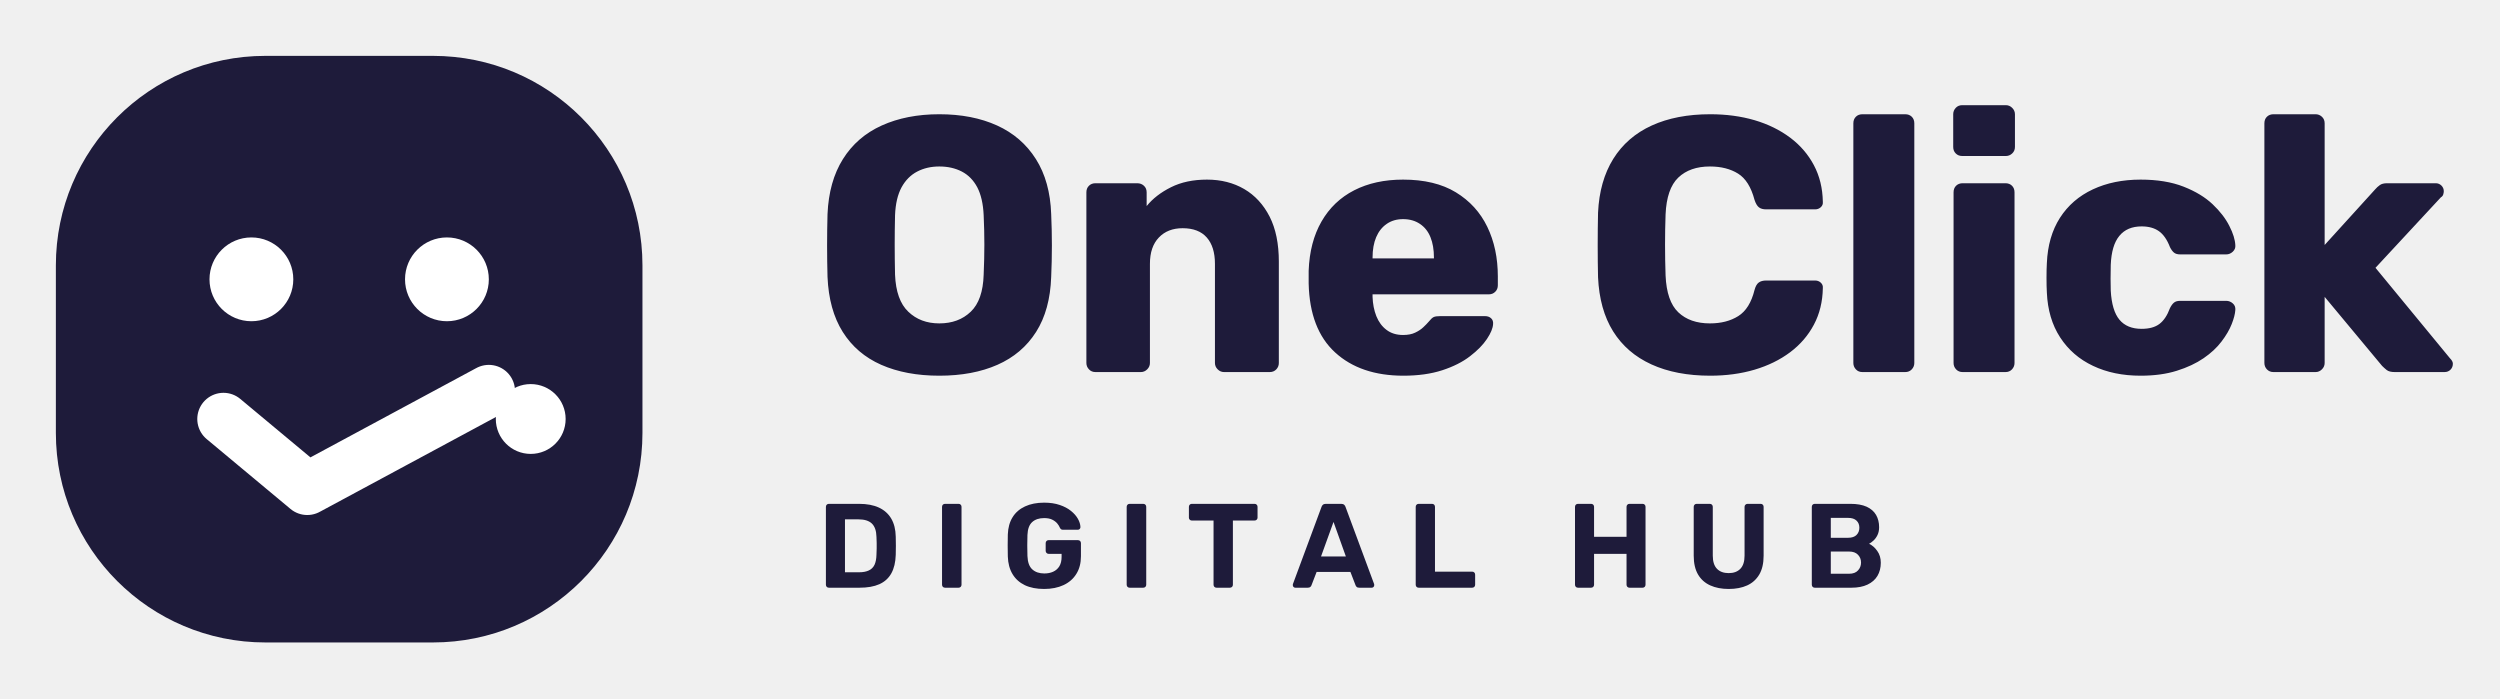
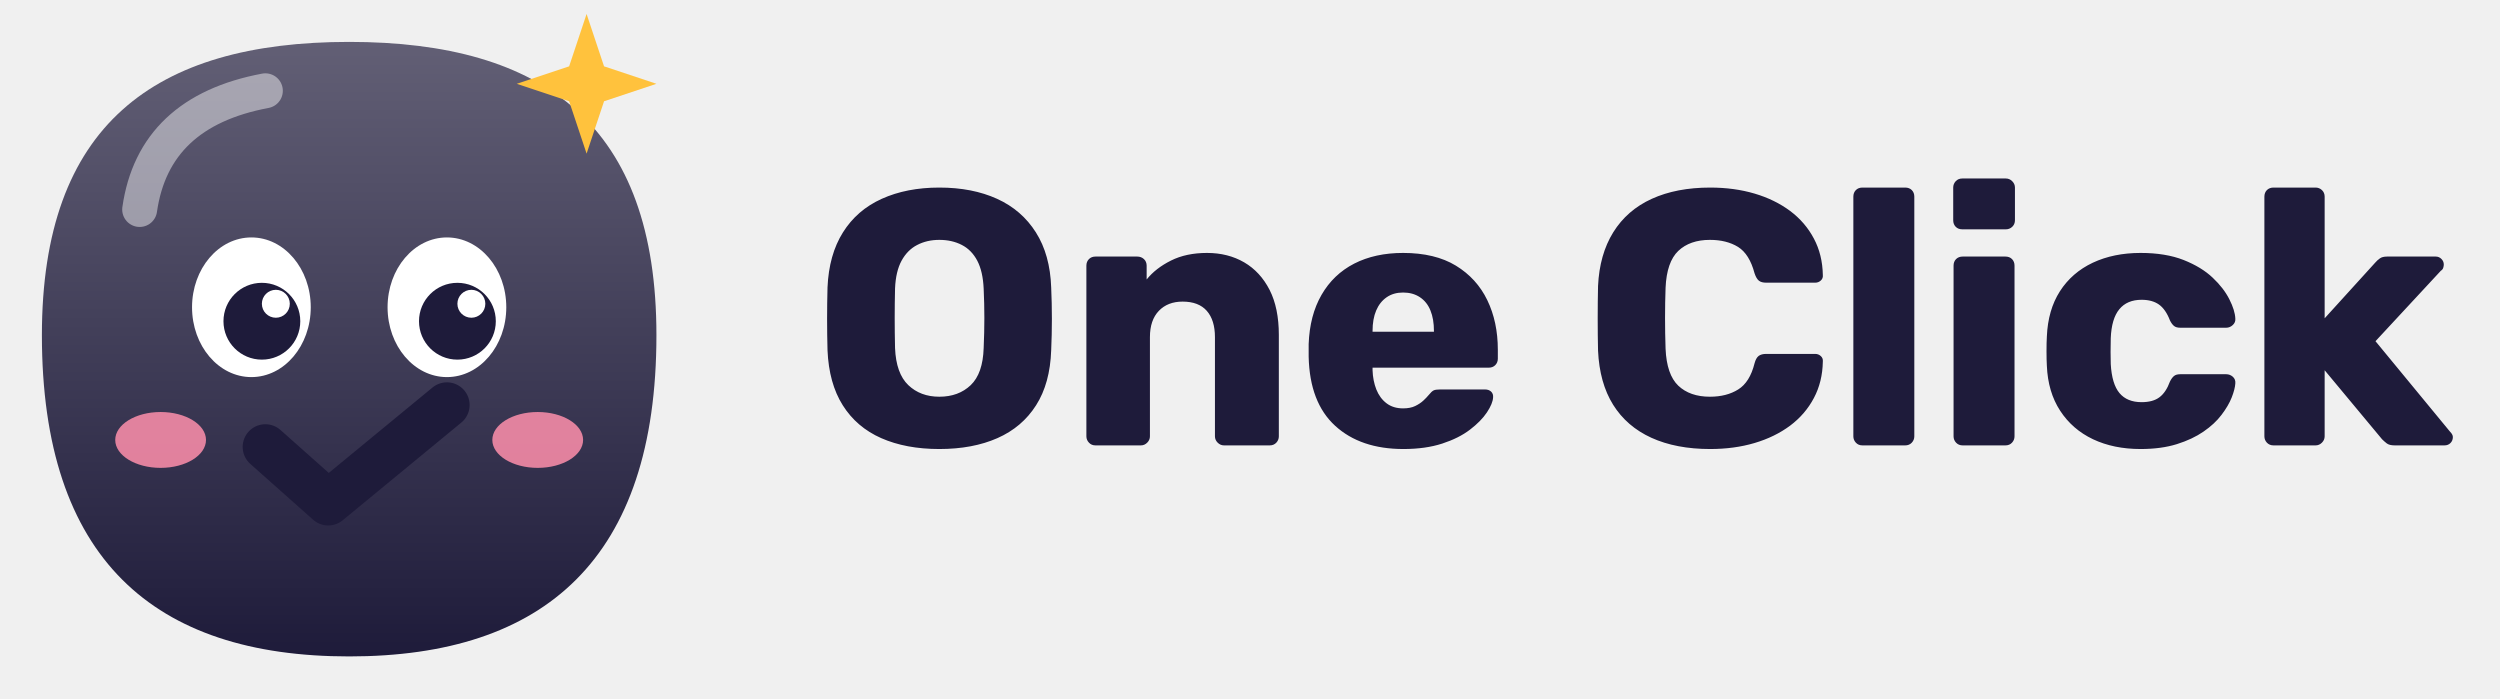
- <svg xmlns="http://www.w3.org/2000/svg" viewBox="0 0 358 100" width="358" height="100" role="img" aria-label="One Click Digital Hub">
-   <rect x="8" y="8" width="84" height="84" rx="30" fill="#1E1B3A" />
-   <circle cx="36" cy="40" r="6" fill="#fff" />
-   <circle cx="64" cy="40" r="6" fill="#fff" />
-   <path d="M32 60 L44 70 L70 56" fill="none" stroke="#fff" stroke-width="7.5" stroke-linecap="round" stroke-linejoin="round" />
-   <circle cx="76" cy="60" r="5" fill="#fff" />
-   <path d="M134.51 53.8L134.51 53.8Q129.73 53.8 126.19 52.24Q122.66 50.68 120.68 47.53Q118.7 44.38 118.5 39.65L118.5 39.65Q118.44 37.42 118.44 35.15Q118.44 32.89 118.5 30.66L118.5 30.66Q118.7 25.98 120.71 22.78Q122.71 19.58 126.27 17.97Q129.83 16.36 134.51 16.36L134.51 16.36Q139.24 16.36 142.78 17.97Q146.32 19.58 148.34 22.78Q150.37 25.98 150.53 30.66L150.53 30.66Q150.63 32.89 150.63 35.15Q150.63 37.42 150.53 39.65L150.53 39.65Q150.37 44.38 148.37 47.53Q146.37 50.68 142.83 52.24Q139.3 53.8 134.51 53.8M134.51 46.31L134.51 46.31Q137.27 46.31 139.01 44.64Q140.75 42.98 140.86 39.34L140.86 39.34Q140.96 37.05 140.96 35.02Q140.96 33 140.86 30.81L140.86 30.81Q140.75 28.37 139.95 26.83Q139.14 25.3 137.74 24.57Q136.33 23.84 134.51 23.84L134.51 23.84Q132.74 23.84 131.34 24.57Q129.94 25.3 129.1 26.83Q128.27 28.37 128.17 30.81L128.17 30.81Q128.12 33 128.12 35.02Q128.12 37.05 128.17 39.34L128.17 39.34Q128.32 42.98 130.07 44.64Q131.81 46.31 134.51 46.31 M163.37 53.28L156.87 53.28Q156.3 53.28 155.94 52.89Q155.57 52.5 155.57 51.98L155.57 51.98L155.57 27.54Q155.57 26.96 155.94 26.6Q156.3 26.24 156.87 26.24L156.87 26.24L162.85 26.24Q163.42 26.24 163.81 26.6Q164.2 26.96 164.2 27.54L164.2 27.54L164.2 29.51Q165.5 27.9 167.69 26.81Q169.87 25.72 172.84 25.72L172.84 25.72Q175.85 25.72 178.17 27.07Q180.48 28.42 181.81 31.02Q183.13 33.62 183.13 37.47L183.13 37.47L183.13 51.98Q183.13 52.5 182.77 52.89Q182.4 53.28 181.83 53.28L181.83 53.28L175.28 53.28Q174.76 53.28 174.37 52.89Q173.98 52.5 173.98 51.98L173.98 51.98L173.98 37.78Q173.98 35.34 172.81 34.01Q171.64 32.68 169.35 32.68L169.35 32.68Q167.22 32.68 165.95 34.01Q164.67 35.34 164.67 37.78L164.67 37.78L164.67 51.98Q164.67 52.5 164.28 52.89Q163.89 53.28 163.37 53.28L163.37 53.28 M200.97 53.8L200.97 53.8Q194.83 53.8 191.19 50.47Q187.55 47.14 187.4 40.59L187.4 40.59L187.4 38.77Q187.55 34.66 189.24 31.72Q190.93 28.78 193.92 27.25Q196.91 25.72 200.92 25.72L200.92 25.72Q205.49 25.72 208.48 27.54Q211.47 29.36 212.98 32.48Q214.49 35.6 214.49 39.6L214.49 39.6L214.49 40.85Q214.49 41.42 214.12 41.78Q213.76 42.15 213.19 42.15L213.19 42.15L196.55 42.15L196.55 42.51Q196.6 44.02 197.09 45.27Q197.59 46.52 198.55 47.24Q199.51 47.97 200.92 47.97L200.92 47.97Q201.96 47.97 202.66 47.63Q203.36 47.3 203.83 46.85Q204.3 46.41 204.56 46.1L204.56 46.1Q205.02 45.53 205.31 45.4Q205.6 45.27 206.22 45.27L206.22 45.27L212.67 45.27Q213.19 45.27 213.53 45.58Q213.86 45.89 213.81 46.41L213.81 46.41Q213.76 47.3 212.93 48.54Q212.1 49.79 210.51 51.01Q208.92 52.24 206.53 53.02Q204.14 53.8 200.97 53.8M196.55 36.9L196.55 37L205.34 37L205.34 36.9Q205.34 35.18 204.84 33.96Q204.35 32.74 203.33 32.06Q202.32 31.38 200.92 31.38L200.92 31.38Q199.56 31.38 198.58 32.06Q197.59 32.74 197.07 33.96Q196.55 35.18 196.55 36.9L196.55 36.9  M244.91 53.8L244.91 53.8Q240.02 53.8 236.48 52.18Q232.95 50.57 231 47.45Q229.05 44.33 228.84 39.7L228.84 39.7Q228.79 37.57 228.79 35.13Q228.79 32.68 228.84 30.45L228.84 30.45Q229.05 25.92 231.02 22.75Q233 19.58 236.54 17.97Q240.07 16.36 244.91 16.36L244.91 16.36Q248.34 16.36 251.25 17.21Q254.16 18.07 256.35 19.71Q258.53 21.35 259.75 23.66Q260.98 25.98 261.03 28.89L261.03 28.89Q261.08 29.36 260.74 29.67Q260.4 29.98 259.94 29.98L259.94 29.98L252.92 29.98Q252.24 29.98 251.88 29.69Q251.51 29.41 251.25 28.63L251.25 28.63Q250.52 25.87 248.89 24.86Q247.25 23.84 244.86 23.84L244.86 23.84Q242 23.84 240.33 25.43Q238.67 27.02 238.51 30.71L238.51 30.71Q238.36 34.97 238.51 39.44L238.51 39.44Q238.67 43.14 240.33 44.72Q242 46.31 244.86 46.31L244.86 46.31Q247.25 46.31 248.91 45.27Q250.58 44.23 251.25 41.52L251.25 41.52Q251.46 40.74 251.85 40.46Q252.24 40.17 252.92 40.17L252.92 40.17L259.94 40.17Q260.4 40.17 260.74 40.48Q261.08 40.8 261.03 41.26L261.03 41.26Q260.98 44.18 259.75 46.49Q258.53 48.8 256.35 50.44Q254.16 52.08 251.25 52.94Q248.34 53.8 244.91 53.8 M272.83 53.28L266.7 53.28Q266.12 53.28 265.76 52.89Q265.4 52.5 265.4 51.98L265.4 51.98L265.4 17.66Q265.4 17.08 265.76 16.72Q266.12 16.36 266.7 16.36L266.7 16.36L272.83 16.36Q273.4 16.36 273.77 16.72Q274.13 17.08 274.13 17.66L274.13 17.66L274.13 51.98Q274.13 52.5 273.77 52.89Q273.4 53.28 272.83 53.28L272.83 53.28 M287.18 53.28L281.05 53.28Q280.48 53.28 280.11 52.89Q279.75 52.5 279.75 51.98L279.75 51.98L279.75 27.54Q279.75 26.96 280.11 26.6Q280.48 26.24 281.05 26.24L281.05 26.24L287.18 26.24Q287.76 26.24 288.12 26.6Q288.48 26.96 288.48 27.54L288.48 27.54L288.48 51.98Q288.48 52.5 288.12 52.89Q287.76 53.28 287.18 53.28L287.18 53.28M287.24 22.34L281 22.34Q280.42 22.34 280.06 21.97Q279.7 21.61 279.7 21.04L279.7 21.04L279.7 16.36Q279.7 15.84 280.06 15.45Q280.42 15.06 281 15.06L281 15.06L287.24 15.06Q287.76 15.06 288.15 15.45Q288.54 15.84 288.54 16.36L288.54 16.36L288.54 21.04Q288.54 21.61 288.15 21.97Q287.76 22.34 287.24 22.34L287.24 22.34 M306.53 53.8L306.53 53.8Q302.68 53.8 299.72 52.39Q296.75 50.99 295.01 48.31Q293.27 45.63 293.11 41.89L293.11 41.89Q293.06 41.06 293.06 39.78Q293.06 38.51 293.11 37.68L293.11 37.68Q293.27 33.88 294.98 31.2Q296.7 28.52 299.69 27.12Q302.68 25.72 306.53 25.72L306.53 25.72Q310.12 25.72 312.69 26.73Q315.26 27.74 316.85 29.25Q318.44 30.76 319.24 32.35Q320.05 33.93 320.1 35.13L320.1 35.13Q320.15 35.65 319.74 36.04Q319.32 36.43 318.8 36.43L318.8 36.43L312.2 36.43Q311.62 36.43 311.31 36.17Q311 35.91 310.74 35.39L310.74 35.39Q310.12 33.78 309.15 33.1Q308.19 32.42 306.68 32.42L306.68 32.42Q304.6 32.42 303.49 33.78Q302.37 35.13 302.26 37.94L302.26 37.94Q302.21 40.02 302.26 41.63L302.26 41.63Q302.42 44.49 303.51 45.79Q304.6 47.09 306.68 47.09L306.68 47.09Q308.3 47.09 309.23 46.39Q310.17 45.68 310.74 44.12L310.74 44.12Q311 43.6 311.31 43.34Q311.62 43.08 312.2 43.08L312.2 43.08L318.8 43.08Q319.32 43.08 319.74 43.45Q320.15 43.81 320.1 44.38L320.1 44.38Q320.05 45.22 319.58 46.41Q319.11 47.61 318.12 48.91Q317.14 50.21 315.55 51.3Q313.96 52.39 311.73 53.09Q309.49 53.8 306.53 53.8 M331.59 53.28L325.56 53.28Q324.99 53.28 324.62 52.89Q324.26 52.5 324.26 51.98L324.26 51.98L324.26 17.66Q324.26 17.08 324.62 16.72Q324.99 16.36 325.56 16.36L325.56 16.36L331.59 16.36Q332.11 16.36 332.5 16.72Q332.89 17.08 332.89 17.66L332.89 17.66L332.89 35.08L340.12 27.12Q340.43 26.76 340.8 26.5Q341.16 26.24 341.84 26.24L341.84 26.24L348.8 26.24Q349.27 26.24 349.61 26.57Q349.95 26.91 349.95 27.38L349.95 27.38Q349.95 27.59 349.87 27.85Q349.79 28.11 349.53 28.26L349.53 28.26L340.17 38.35L350.83 51.3Q351.25 51.72 351.25 52.08L351.25 52.08Q351.25 52.6 350.91 52.94Q350.57 53.28 350.05 53.28L350.05 53.28L342.93 53.28Q342.15 53.28 341.78 52.99Q341.42 52.7 341.11 52.39L341.11 52.39L332.89 42.51L332.89 51.98Q332.89 52.5 332.5 52.89Q332.11 53.28 331.59 53.28L331.59 53.28" fill="#1E1B3A" />
-   <path d="M123.09 84.16L118.7 84.16Q118.51 84.16 118.39 84.04Q118.27 83.92 118.27 83.73L118.27 83.73L118.27 72.58Q118.27 72.39 118.39 72.27Q118.51 72.15 118.7 72.15L118.7 72.15L123.01 72.15Q124.72 72.15 125.87 72.69Q127.02 73.23 127.63 74.27Q128.24 75.31 128.27 76.84L128.27 76.84Q128.29 77.59 128.29 78.16Q128.29 78.72 128.27 79.46L128.27 79.46Q128.22 81.06 127.64 82.1Q127.06 83.15 125.92 83.66Q124.79 84.16 123.09 84.16L123.09 84.16M121 74.37L121 81.95L123.01 81.95Q123.86 81.95 124.41 81.69Q124.96 81.44 125.23 80.88Q125.49 80.32 125.51 79.43L125.51 79.43Q125.53 78.93 125.54 78.54Q125.55 78.14 125.54 77.75Q125.53 77.35 125.51 76.87L125.51 76.87Q125.48 75.58 124.85 74.97Q124.22 74.37 122.92 74.37L122.92 74.37L121 74.37 M137.27 84.16L135.33 84.16Q135.14 84.16 135.02 84.04Q134.9 83.92 134.9 83.73L134.9 83.73L134.9 72.58Q134.9 72.39 135.02 72.27Q135.14 72.15 135.33 72.15L135.33 72.15L137.27 72.15Q137.45 72.15 137.57 72.27Q137.69 72.39 137.69 72.58L137.69 72.58L137.69 83.73Q137.69 83.92 137.57 84.04Q137.45 84.16 137.27 84.16L137.27 84.16 M149.52 84.34L149.52 84.34Q147.91 84.34 146.76 83.8Q145.62 83.25 145 82.22Q144.37 81.18 144.32 79.7L144.32 79.7Q144.3 78.96 144.3 78.12Q144.3 77.28 144.32 76.53L144.32 76.53Q144.37 75.09 145 74.07Q145.62 73.06 146.78 72.52Q147.94 71.98 149.52 71.98L149.52 71.98Q150.79 71.98 151.75 72.31Q152.71 72.63 153.36 73.16Q154.01 73.68 154.36 74.3Q154.7 74.91 154.72 75.48L154.72 75.48Q154.72 75.64 154.61 75.75Q154.51 75.86 154.34 75.86L154.34 75.86L152.21 75.86Q152.04 75.86 151.95 75.79Q151.85 75.72 151.78 75.58L151.78 75.58Q151.66 75.28 151.4 74.96Q151.13 74.64 150.69 74.42Q150.24 74.19 149.52 74.19L149.52 74.19Q148.44 74.19 147.81 74.76Q147.18 75.33 147.13 76.61L147.13 76.61Q147.08 78.09 147.13 79.62L147.13 79.62Q147.18 80.96 147.83 81.54Q148.47 82.12 149.55 82.12L149.55 82.12Q150.26 82.12 150.81 81.87Q151.37 81.62 151.7 81.09Q152.02 80.56 152.02 79.74L152.02 79.74L152.02 79.31L150.15 79.31Q149.98 79.31 149.86 79.18Q149.74 79.05 149.74 78.88L149.74 78.88L149.74 77.78Q149.74 77.59 149.86 77.47Q149.98 77.35 150.15 77.35L150.15 77.35L154.36 77.35Q154.55 77.35 154.67 77.47Q154.79 77.59 154.79 77.78L154.79 77.78L154.79 79.65Q154.79 81.13 154.14 82.17Q153.5 83.22 152.31 83.78Q151.11 84.34 149.52 84.34 M163.71 84.16L161.77 84.16Q161.58 84.16 161.46 84.04Q161.34 83.92 161.34 83.73L161.34 83.73L161.34 72.58Q161.34 72.39 161.46 72.27Q161.58 72.15 161.77 72.15L161.77 72.15L163.71 72.15Q163.9 72.15 164.02 72.27Q164.14 72.39 164.14 72.58L164.14 72.58L164.14 83.73Q164.14 83.92 164.02 84.04Q163.9 84.16 163.71 84.16L163.71 84.16 M176.12 84.16L174.21 84.16Q174.02 84.16 173.9 84.04Q173.78 83.92 173.78 83.73L173.78 83.73L173.78 74.54L170.66 74.54Q170.49 74.54 170.37 74.42Q170.25 74.3 170.25 74.13L170.25 74.13L170.25 72.58Q170.25 72.39 170.37 72.27Q170.49 72.15 170.66 72.15L170.66 72.15L179.65 72.15Q179.84 72.15 179.96 72.27Q180.08 72.39 180.08 72.58L180.08 72.58L180.08 74.13Q180.08 74.3 179.96 74.42Q179.84 74.54 179.65 74.54L179.65 74.54L176.55 74.54L176.55 83.73Q176.55 83.92 176.43 84.04Q176.3 84.16 176.12 84.16L176.12 84.16 M187.27 84.16L185.49 84.16Q185.33 84.16 185.23 84.05Q185.13 83.94 185.13 83.8L185.13 83.8Q185.13 83.72 185.14 83.65L185.14 83.65L189.23 72.62Q189.28 72.43 189.43 72.29Q189.59 72.15 189.86 72.15L189.86 72.15L192.06 72.15Q192.33 72.15 192.49 72.29Q192.64 72.43 192.69 72.62L192.69 72.62L196.78 83.65Q196.79 83.72 196.79 83.8L196.79 83.8Q196.79 83.94 196.69 84.05Q196.59 84.16 196.43 84.16L196.43 84.16L194.65 84.16Q194.39 84.16 194.27 84.04Q194.15 83.92 194.12 83.82L194.12 83.82L193.38 81.9L188.54 81.9L187.8 83.82Q187.77 83.92 187.65 84.04Q187.53 84.16 187.27 84.16L187.27 84.16M190.96 74.74L189.17 79.69L192.73 79.69L190.96 74.74 M210.81 84.16L203.16 84.16Q202.97 84.16 202.85 84.04Q202.73 83.92 202.73 83.73L202.73 83.73L202.73 72.58Q202.73 72.39 202.85 72.27Q202.97 72.15 203.16 72.15L203.16 72.15L205.07 72.15Q205.25 72.15 205.37 72.27Q205.49 72.39 205.49 72.58L205.49 72.58L205.49 81.86L210.81 81.86Q211 81.86 211.12 81.98Q211.24 82.1 211.24 82.29L211.24 82.29L211.24 83.73Q211.24 83.92 211.12 84.04Q211 84.16 210.81 84.16L210.81 84.16  M227.84 84.16L225.97 84.16Q225.78 84.16 225.66 84.04Q225.54 83.92 225.54 83.73L225.54 83.73L225.54 72.58Q225.54 72.39 225.66 72.27Q225.78 72.15 225.97 72.15L225.97 72.15L227.84 72.15Q228.03 72.15 228.15 72.27Q228.27 72.39 228.27 72.58L228.27 72.58L228.27 76.87L232.92 76.87L232.92 72.58Q232.92 72.39 233.04 72.27Q233.16 72.15 233.34 72.15L233.34 72.15L235.22 72.15Q235.4 72.15 235.52 72.27Q235.64 72.39 235.64 72.58L235.64 72.58L235.64 83.73Q235.64 83.92 235.52 84.04Q235.4 84.16 235.22 84.16L235.22 84.16L233.34 84.16Q233.16 84.16 233.04 84.04Q232.92 83.92 232.92 83.73L232.92 83.73L232.92 79.31L228.27 79.31L228.27 83.73Q228.27 83.92 228.15 84.04Q228.03 84.16 227.84 84.16L227.84 84.16 M247.55 84.34L247.55 84.34Q246.04 84.34 244.91 83.83Q243.78 83.32 243.16 82.27Q242.54 81.21 242.54 79.58L242.54 79.58L242.54 72.58Q242.54 72.39 242.66 72.27Q242.78 72.15 242.97 72.15L242.97 72.15L244.84 72.15Q245.03 72.15 245.15 72.27Q245.27 72.39 245.27 72.58L245.27 72.58L245.27 79.57Q245.27 80.83 245.87 81.45Q246.47 82.07 247.55 82.07L247.55 82.07Q248.62 82.07 249.22 81.45Q249.82 80.83 249.82 79.57L249.82 79.57L249.82 72.58Q249.82 72.39 249.95 72.27Q250.08 72.15 250.25 72.15L250.25 72.15L252.13 72.15Q252.31 72.15 252.43 72.27Q252.55 72.39 252.55 72.58L252.55 72.58L252.55 79.58Q252.55 81.21 251.93 82.27Q251.31 83.32 250.2 83.83Q249.08 84.34 247.55 84.34 M265.13 84.16L259.87 84.16Q259.69 84.16 259.57 84.04Q259.45 83.92 259.45 83.73L259.45 83.73L259.45 72.58Q259.45 72.39 259.57 72.27Q259.69 72.15 259.87 72.15L259.87 72.15L264.97 72.15Q266.39 72.15 267.3 72.56Q268.21 72.98 268.65 73.73Q269.09 74.49 269.09 75.5L269.09 75.5Q269.09 76.13 268.86 76.61Q268.63 77.09 268.29 77.4Q267.96 77.71 267.65 77.87L267.65 77.87Q268.32 78.18 268.82 78.89Q269.33 79.6 269.33 80.58L269.33 80.58Q269.33 81.66 268.85 82.47Q268.37 83.27 267.42 83.72Q266.48 84.16 265.13 84.16L265.13 84.16M262.17 78.98L262.17 82.16L264.8 82.16Q265.64 82.16 266.07 81.68Q266.5 81.21 266.5 80.56L266.5 80.56Q266.5 79.89 266.06 79.44Q265.62 78.98 264.8 78.98L264.8 78.98L262.17 78.98M262.17 74.16L262.17 77.01L264.64 77.01Q265.45 77.01 265.85 76.61Q266.26 76.2 266.26 75.57L266.26 75.57Q266.26 74.93 265.85 74.55Q265.45 74.16 264.64 74.16L264.64 74.16L262.17 74.16" fill="#1E1B3A" />
+ <svg xmlns="http://www.w3.org/2000/svg" viewBox="0 0 358 100" width="358" height="100" role="img" aria-label="One Click">
+   <defs>
+     <linearGradient id="g1E1B3A" x1="0" y1="0" x2="0" y2="1">
+       <stop offset="0" stop-color="#625f75" />
+       <stop offset="1" stop-color="#1E1B3A" />
+     </linearGradient>
+   </defs>
+   <path d="M50 6 C78 6 94 18 94 48 C94 80 78 94 50 94 C22 94 6 80 6 48 C6 18 22 6 50 6 Z" fill="url(#g1E1B3A)" />
+   <path d="M20 30 Q22 16 38 13" stroke="#fff" stroke-opacity=".45" stroke-width="5" stroke-linecap="round" fill="none" />
+   <ellipse cx="36" cy="44" rx="8.5" ry="10" fill="#fff" />
+   <circle cx="37.5" cy="46" r="5.5" fill="#1E1B3A" />
+   <circle cx="39.5" cy="43.5" r="2" fill="#fff" />
+   <ellipse cx="64" cy="44" rx="8.5" ry="10" fill="#fff" />
+   <circle cx="65.5" cy="46" r="5.5" fill="#1E1B3A" />
+   <circle cx="67.5" cy="43.5" r="2" fill="#fff" />
+   <g fill="#FF8FAB" opacity=".85">
+     <ellipse cx="23" cy="63" rx="6.5" ry="4" />
+     <ellipse cx="77" cy="63" rx="6.5" ry="4" />
+   </g>
+   <path d="M38 64 L47 72 L64 58" fill="none" stroke="#1E1B3A" stroke-width="6.5" stroke-linecap="round" stroke-linejoin="round" />
+   <path d="M84 2 L86.5 9.5 L94 12 L86.5 14.5 L84 22 L81.5 14.5 L74 12 L81.5 9.5 Z" fill="#FFC23D" />
+   <path d="M134.51 64.3L134.51 64.3Q129.73 64.3 126.19 62.74Q122.66 61.18 120.68 58.03Q118.7 54.89 118.5 50.16L118.5 50.16Q118.44 47.92 118.44 45.66Q118.44 43.4 118.5 41.16L118.5 41.16Q118.7 36.48 120.71 33.28Q122.71 30.08 126.27 28.47Q129.83 26.86 134.51 26.86L134.51 26.86Q139.24 26.86 142.78 28.47Q146.32 30.08 148.34 33.28Q150.37 36.48 150.53 41.16L150.53 41.16Q150.63 43.4 150.63 45.66Q150.63 47.92 150.53 50.16L150.53 50.16Q150.37 54.89 148.37 58.03Q146.37 61.18 142.83 62.74Q139.3 64.3 134.51 64.3M134.51 56.81L134.51 56.81Q137.27 56.81 139.01 55.15Q140.75 53.48 140.86 49.84L140.86 49.84Q140.96 47.56 140.96 45.53Q140.96 43.5 140.86 41.32L140.86 41.32Q140.75 38.87 139.95 37.34Q139.14 35.8 137.74 35.08Q136.33 34.35 134.51 34.35L134.51 34.35Q132.74 34.35 131.34 35.08Q129.94 35.8 129.1 37.34Q128.27 38.87 128.17 41.32L128.17 41.32Q128.12 43.5 128.12 45.53Q128.12 47.56 128.17 49.84L128.17 49.84Q128.32 53.48 130.07 55.15Q131.81 56.81 134.51 56.81 M163.37 63.78L156.87 63.78Q156.3 63.78 155.94 63.39Q155.57 63 155.57 62.48L155.57 62.48L155.57 38.04Q155.57 37.47 155.94 37.1Q156.3 36.74 156.87 36.74L156.87 36.74L162.85 36.74Q163.42 36.74 163.81 37.1Q164.2 37.47 164.2 38.04L164.2 38.04L164.2 40.02Q165.5 38.4 167.69 37.31Q169.87 36.22 172.84 36.22L172.84 36.22Q175.85 36.22 178.17 37.57Q180.48 38.92 181.81 41.52Q183.13 44.12 183.13 47.97L183.13 47.97L183.13 62.48Q183.13 63 182.77 63.39Q182.4 63.78 181.83 63.78L181.83 63.78L175.28 63.78Q174.76 63.78 174.37 63.39Q173.98 63 173.98 62.48L173.98 62.48L173.98 48.28Q173.98 45.84 172.81 44.51Q171.64 43.19 169.35 43.19L169.35 43.19Q167.22 43.19 165.95 44.51Q164.67 45.84 164.67 48.28L164.67 48.28L164.67 62.48Q164.67 63 164.28 63.39Q163.89 63.78 163.37 63.78L163.37 63.78 M200.97 64.3L200.97 64.3Q194.83 64.3 191.19 60.97Q187.55 57.64 187.4 51.09L187.4 51.09L187.4 49.27Q187.55 45.16 189.24 42.23Q190.93 39.29 193.92 37.75Q196.91 36.22 200.92 36.22L200.92 36.22Q205.49 36.22 208.48 38.04Q211.47 39.86 212.98 42.98Q214.49 46.1 214.49 50.1L214.49 50.1L214.49 51.35Q214.49 51.92 214.12 52.29Q213.76 52.65 213.19 52.65L213.19 52.65L196.55 52.65L196.55 53.02Q196.6 54.52 197.09 55.77Q197.59 57.02 198.55 57.75Q199.51 58.48 200.92 58.48L200.92 58.48Q201.96 58.48 202.66 58.14Q203.36 57.8 203.83 57.36Q204.3 56.92 204.56 56.6L204.56 56.6Q205.02 56.03 205.31 55.9Q205.6 55.77 206.22 55.77L206.22 55.77L212.67 55.77Q213.19 55.77 213.53 56.08Q213.86 56.4 213.81 56.92L213.81 56.92Q213.76 57.8 212.93 59.05Q212.1 60.3 210.51 61.52Q208.92 62.74 206.53 63.52Q204.14 64.3 200.97 64.3M196.55 47.4L196.55 47.5L205.34 47.5L205.34 47.4Q205.34 45.68 204.84 44.46Q204.35 43.24 203.33 42.56Q202.32 41.89 200.92 41.89L200.92 41.89Q199.56 41.89 198.58 42.56Q197.59 43.24 197.07 44.46Q196.55 45.68 196.55 47.4L196.55 47.4  M244.91 64.3L244.91 64.3Q240.02 64.3 236.48 62.69Q232.95 61.08 231 57.96Q229.05 54.84 228.84 50.21L228.84 50.21Q228.79 48.08 228.79 45.63Q228.79 43.19 228.84 40.95L228.84 40.95Q229.05 36.43 231.02 33.26Q233 30.08 236.54 28.47Q240.07 26.86 244.91 26.86L244.91 26.86Q248.34 26.86 251.25 27.72Q254.16 28.58 256.35 30.21Q258.53 31.85 259.75 34.17Q260.98 36.48 261.03 39.39L261.03 39.39Q261.08 39.86 260.74 40.17Q260.4 40.48 259.94 40.48L259.94 40.48L252.92 40.48Q252.24 40.48 251.88 40.2Q251.51 39.91 251.25 39.13L251.25 39.13Q250.52 36.38 248.89 35.36Q247.25 34.35 244.86 34.35L244.86 34.35Q242 34.35 240.33 35.93Q238.67 37.52 238.51 41.21L238.51 41.21Q238.36 45.48 238.51 49.95L238.51 49.95Q238.67 53.64 240.33 55.23Q242 56.81 244.86 56.81L244.86 56.81Q247.25 56.81 248.91 55.77Q250.58 54.73 251.25 52.03L251.25 52.03Q251.46 51.25 251.85 50.96Q252.24 50.68 252.92 50.68L252.92 50.68L259.94 50.68Q260.4 50.68 260.74 50.99Q261.08 51.3 261.03 51.77L261.03 51.77Q260.98 54.68 259.75 56.99Q258.53 59.31 256.35 60.95Q254.16 62.58 251.25 63.44Q248.34 64.3 244.91 64.3 M272.83 63.78L266.7 63.78Q266.12 63.78 265.76 63.39Q265.4 63 265.4 62.48L265.4 62.48L265.4 28.16Q265.4 27.59 265.76 27.22Q266.12 26.86 266.7 26.86L266.7 26.86L272.83 26.86Q273.4 26.86 273.77 27.22Q274.13 27.59 274.13 28.16L274.13 28.16L274.13 62.48Q274.13 63 273.77 63.39Q273.4 63.78 272.83 63.78L272.83 63.78 M287.18 63.78L281.05 63.78Q280.48 63.78 280.11 63.39Q279.75 63 279.75 62.48L279.75 62.48L279.75 38.04Q279.75 37.47 280.11 37.1Q280.48 36.74 281.05 36.74L281.05 36.74L287.18 36.74Q287.76 36.74 288.12 37.1Q288.48 37.47 288.48 38.04L288.48 38.04L288.48 62.48Q288.48 63 288.12 63.39Q287.76 63.78 287.18 63.78L287.18 63.78M287.24 32.84L281 32.84Q280.42 32.84 280.06 32.48Q279.7 32.11 279.7 31.54L279.7 31.54L279.7 26.86Q279.7 26.34 280.06 25.95Q280.42 25.56 281 25.56L281 25.56L287.24 25.56Q287.76 25.56 288.15 25.95Q288.54 26.34 288.54 26.86L288.54 26.86L288.54 31.54Q288.54 32.11 288.15 32.48Q287.76 32.84 287.24 32.84L287.24 32.84 M306.53 64.3L306.53 64.3Q302.68 64.3 299.72 62.9Q296.75 61.49 295.01 58.81Q293.27 56.14 293.11 52.39L293.11 52.39Q293.06 51.56 293.06 50.29Q293.06 49.01 293.11 48.18L293.11 48.18Q293.27 44.38 294.98 41.71Q296.7 39.03 299.69 37.62Q302.68 36.22 306.53 36.22L306.53 36.22Q310.12 36.22 312.69 37.23Q315.26 38.25 316.85 39.76Q318.44 41.26 319.24 42.85Q320.05 44.44 320.1 45.63L320.1 45.63Q320.15 46.15 319.74 46.54Q319.32 46.93 318.8 46.93L318.8 46.93L312.2 46.93Q311.62 46.93 311.31 46.67Q311 46.41 310.74 45.89L310.74 45.89Q310.12 44.28 309.15 43.6Q308.19 42.93 306.68 42.93L306.68 42.93Q304.6 42.93 303.49 44.28Q302.37 45.63 302.26 48.44L302.26 48.44Q302.21 50.52 302.26 52.13L302.26 52.13Q302.42 54.99 303.51 56.29Q304.6 57.59 306.68 57.59L306.68 57.59Q308.3 57.59 309.23 56.89Q310.17 56.19 310.74 54.63L310.74 54.63Q311 54.11 311.31 53.85Q311.62 53.59 312.2 53.59L312.2 53.59L318.8 53.59Q319.32 53.59 319.74 53.95Q320.15 54.32 320.1 54.89L320.1 54.89Q320.05 55.72 319.58 56.92Q319.11 58.11 318.12 59.41Q317.14 60.71 315.55 61.8Q313.96 62.9 311.73 63.6Q309.49 64.3 306.53 64.3 M331.59 63.78L325.56 63.78Q324.99 63.78 324.62 63.39Q324.26 63 324.26 62.48L324.26 62.48L324.26 28.16Q324.26 27.59 324.62 27.22Q324.99 26.86 325.56 26.86L325.56 26.86L331.59 26.86Q332.11 26.86 332.5 27.22Q332.89 27.59 332.89 28.16L332.89 28.16L332.89 45.58L340.12 37.62Q340.43 37.26 340.8 37Q341.16 36.74 341.84 36.74L341.84 36.74L348.8 36.74Q349.27 36.74 349.61 37.08Q349.95 37.42 349.95 37.88L349.95 37.88Q349.95 38.09 349.87 38.35Q349.79 38.61 349.53 38.77L349.53 38.77L340.17 48.86L350.83 61.8Q351.25 62.22 351.25 62.58L351.25 62.58Q351.25 63.1 350.91 63.44Q350.57 63.78 350.05 63.78L350.05 63.78L342.93 63.78Q342.15 63.78 341.78 63.49Q341.42 63.21 341.11 62.9L341.11 62.9L332.89 53.02L332.89 62.48Q332.89 63 332.5 63.39Q332.11 63.78 331.59 63.78L331.59 63.78" fill="#1E1B3A" />
</svg>
